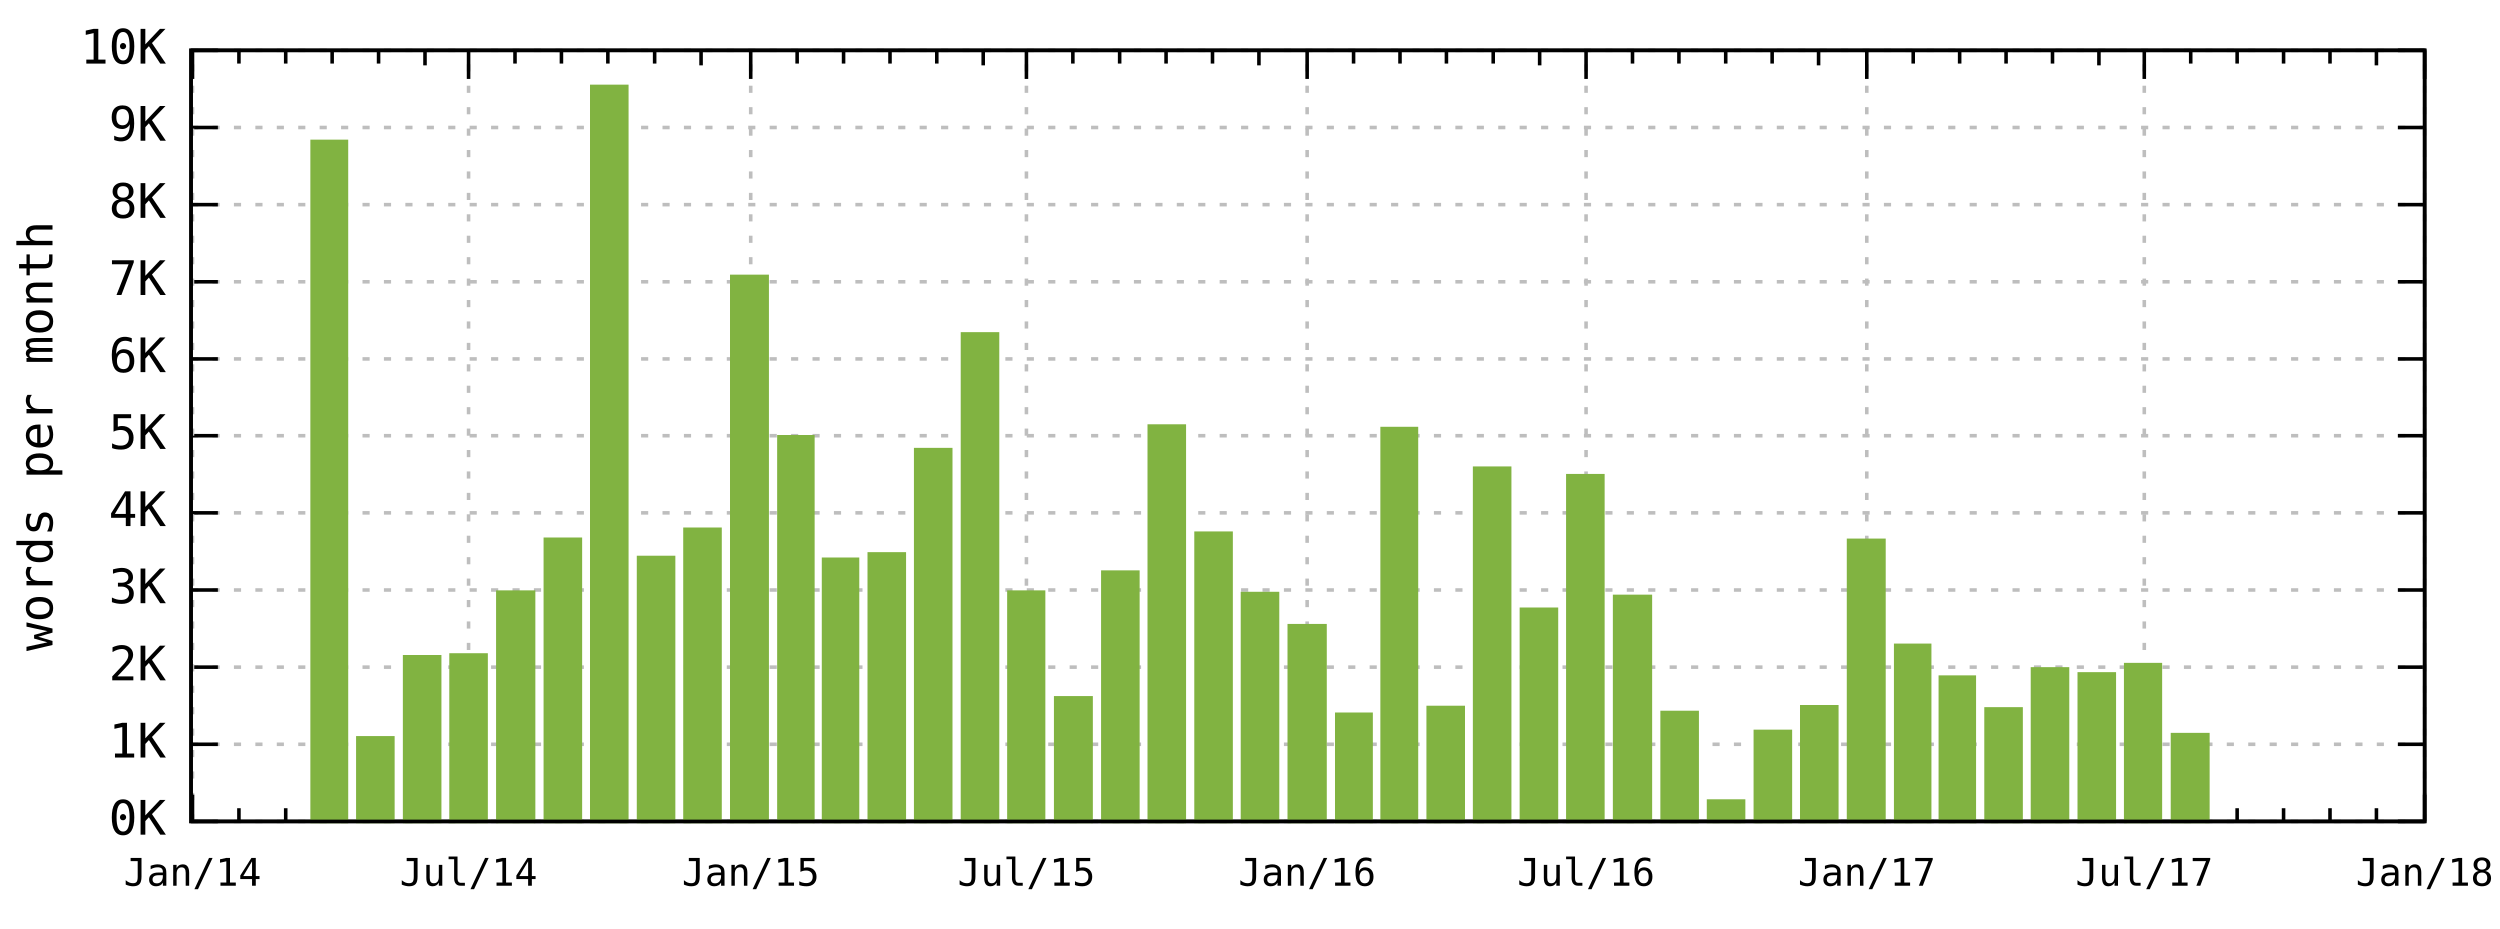
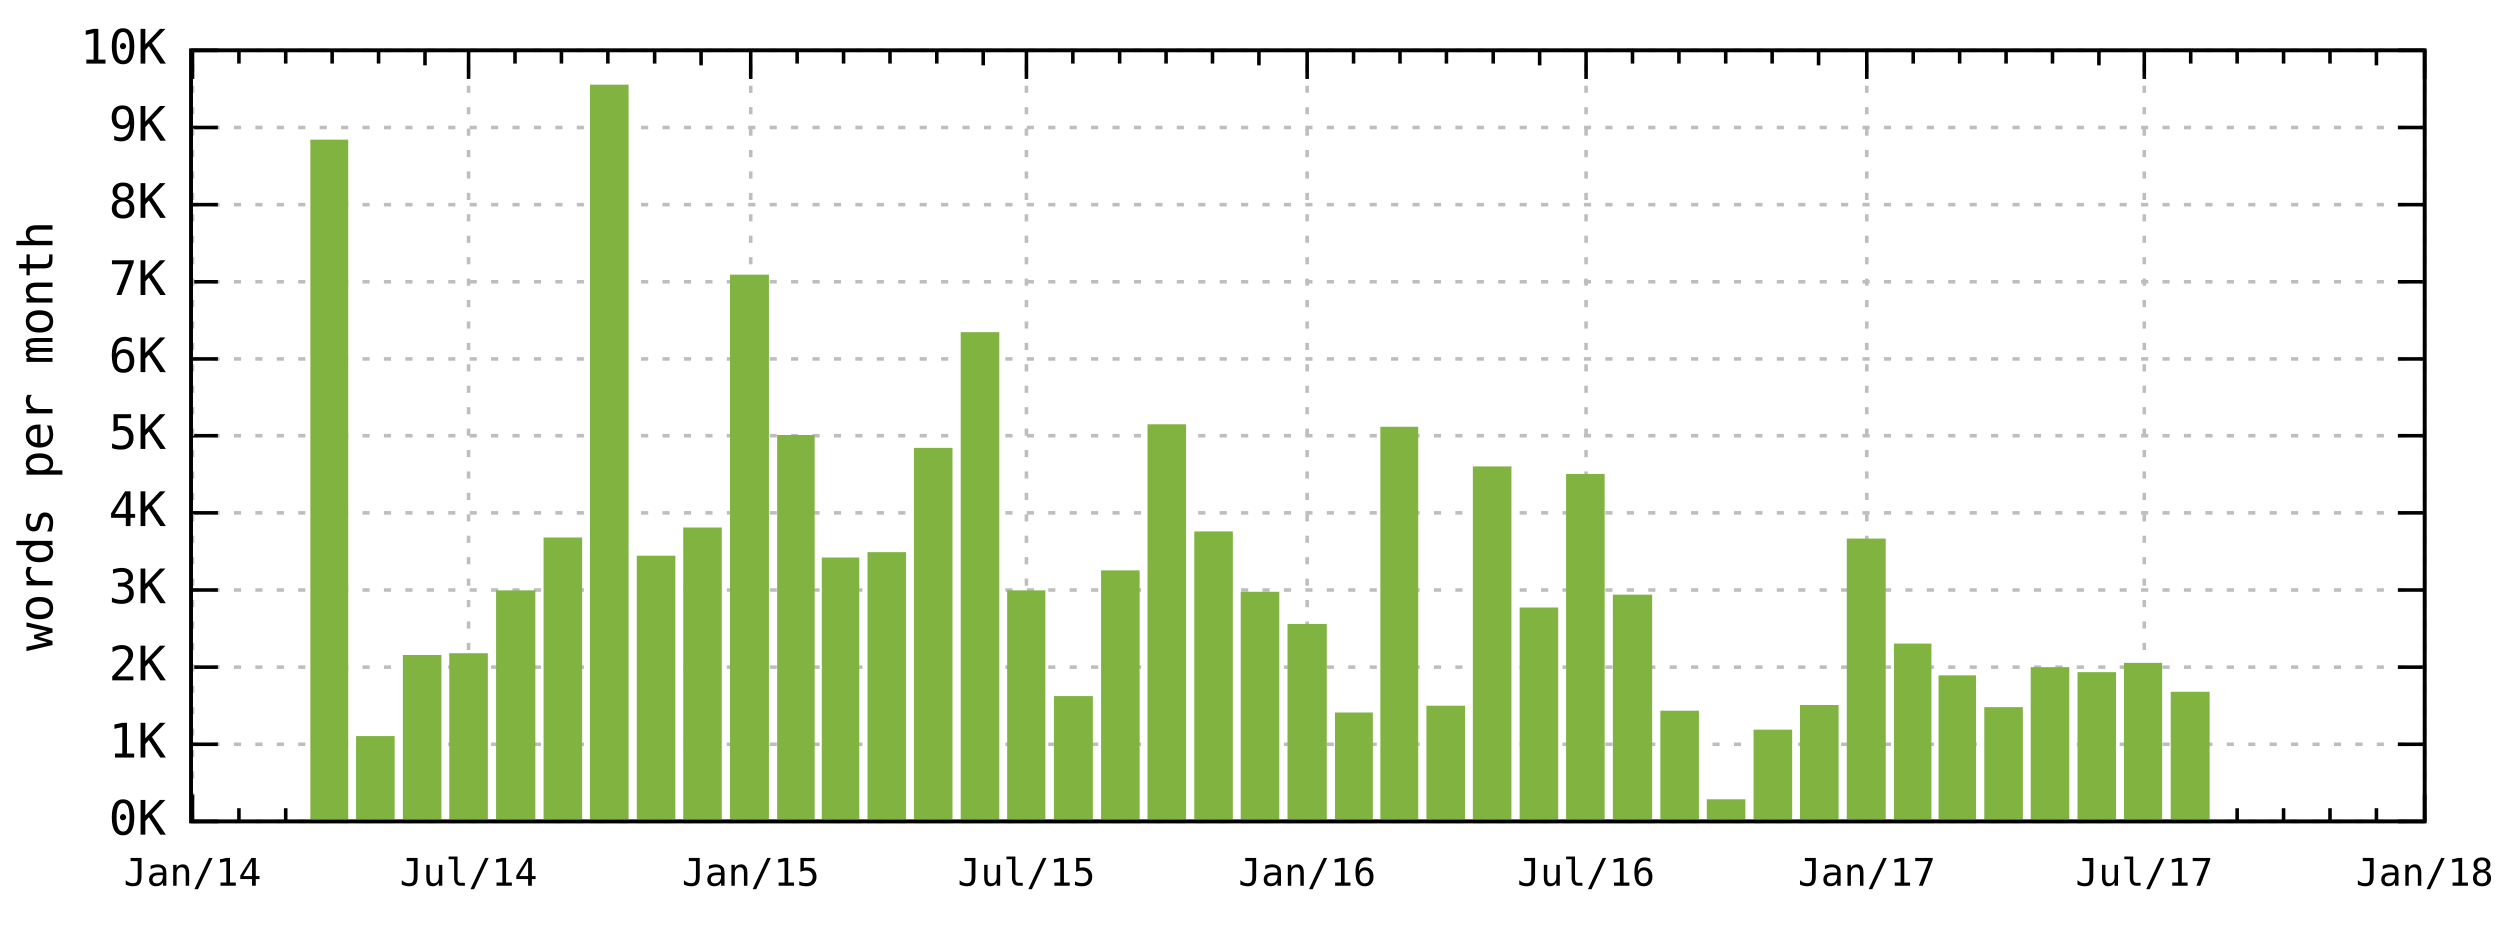
<svg xmlns="http://www.w3.org/2000/svg" xmlns:xlink="http://www.w3.org/1999/xlink" width="700" height="260" viewBox="0 0 700 260">
  <g id="gnuplot_canvas">
    <rect x="0" y="0" width="700" height="260" fill="none" />
    <defs>
      <circle id="gpDot" r="0.5" stroke-width="0.5" />
      <path id="gpPt0" stroke-width="0.267" stroke="currentColor" d="M-1,0 h2 M0,-1 v2" />
      <path id="gpPt1" stroke-width="0.267" stroke="currentColor" d="M-1,-1 L1,1 M1,-1 L-1,1" />
      <path id="gpPt2" stroke-width="0.267" stroke="currentColor" d="M-1,0 L1,0 M0,-1 L0,1 M-1,-1 L1,1 M-1,1 L1,-1" />
      <rect id="gpPt3" stroke-width="0.267" stroke="currentColor" x="-1" y="-1" width="2" height="2" />
      <rect id="gpPt4" stroke-width="0.267" stroke="currentColor" fill="currentColor" x="-1" y="-1" width="2" height="2" />
      <circle id="gpPt5" stroke-width="0.267" stroke="currentColor" cx="0" cy="0" r="1" />
      <use xlink:href="#gpPt5" id="gpPt6" fill="currentColor" stroke="none" />
      <path id="gpPt7" stroke-width="0.267" stroke="currentColor" d="M0,-1.33 L-1.33,0.67 L1.33,0.67 z" />
      <use xlink:href="#gpPt7" id="gpPt8" fill="currentColor" stroke="none" />
      <use xlink:href="#gpPt7" id="gpPt9" stroke="currentColor" transform="rotate(180)" />
      <use xlink:href="#gpPt9" id="gpPt10" fill="currentColor" stroke="none" />
      <use xlink:href="#gpPt3" id="gpPt11" stroke="currentColor" transform="rotate(45)" />
      <use xlink:href="#gpPt11" id="gpPt12" fill="currentColor" stroke="none" />
    </defs>
    <g style="fill:none; color:white; stroke:currentColor; stroke-width:1.00; stroke-linecap:butt; stroke-linejoin:miter">
</g>
    <g style="fill:none; color:black; stroke:currentColor; stroke-width:1.00; stroke-linecap:butt; stroke-linejoin:miter">
</g>
    <g style="fill:none; color:gray; stroke:currentColor; stroke-width:1.00; stroke-linecap:butt; stroke-linejoin:miter">
      <path stroke="rgb(190, 190, 190)" stroke-dasharray=" 2,4" class="gridline" d="M53.5,230.0 L678.9,230.0  h0.01" />
    </g>
    <g style="fill:none; color:black; stroke:currentColor; stroke-width:1.00; stroke-linecap:butt; stroke-linejoin:miter">
      <path stroke="black" d="M53.5,230.0 L61.0,230.0 M678.9,230.0 L671.4,230.0  h0.01" />
      <g transform="translate(46.5,233.7)" style="stroke:none; fill:rgb(0,0,0); font-family:monospace; font-size:10.00pt; text-anchor:end">
        <text>0K</text>
      </g>
    </g>
    <g style="fill:none; color:gray; stroke:currentColor; stroke-width:1.00; stroke-linecap:butt; stroke-linejoin:miter">
      <path stroke="rgb(190, 190, 190)" stroke-dasharray=" 2,4" class="gridline" d="M53.5,208.4 L678.9,208.4  h0.01" />
    </g>
    <g style="fill:none; color:black; stroke:currentColor; stroke-width:1.00; stroke-linecap:butt; stroke-linejoin:miter">
      <path stroke="black" d="M53.5,208.4 L61.0,208.4 M678.9,208.4 L671.4,208.4  h0.01" />
      <g transform="translate(46.5,212.1)" style="stroke:none; fill:rgb(0,0,0); font-family:monospace; font-size:10.00pt; text-anchor:end">
        <text>1K</text>
      </g>
    </g>
    <g style="fill:none; color:gray; stroke:currentColor; stroke-width:1.00; stroke-linecap:butt; stroke-linejoin:miter">
      <path stroke="rgb(190, 190, 190)" stroke-dasharray=" 2,4" class="gridline" d="M53.5,186.8 L678.9,186.8  h0.01" />
    </g>
    <g style="fill:none; color:black; stroke:currentColor; stroke-width:1.00; stroke-linecap:butt; stroke-linejoin:miter">
      <path stroke="black" d="M53.5,186.8 L61.0,186.8 M678.9,186.8 L671.4,186.8  h0.01" />
      <g transform="translate(46.5,190.5)" style="stroke:none; fill:rgb(0,0,0); font-family:monospace; font-size:10.00pt; text-anchor:end">
        <text>2K</text>
      </g>
    </g>
    <g style="fill:none; color:gray; stroke:currentColor; stroke-width:1.00; stroke-linecap:butt; stroke-linejoin:miter">
      <path stroke="rgb(190, 190, 190)" stroke-dasharray=" 2,4" class="gridline" d="M53.5,165.2 L678.9,165.2  h0.01" />
    </g>
    <g style="fill:none; color:black; stroke:currentColor; stroke-width:1.00; stroke-linecap:butt; stroke-linejoin:miter">
      <path stroke="black" d="M53.5,165.2 L61.0,165.2 M678.9,165.2 L671.4,165.2  h0.01" />
      <g transform="translate(46.5,168.9)" style="stroke:none; fill:rgb(0,0,0); font-family:monospace; font-size:10.00pt; text-anchor:end">
        <text>3K</text>
      </g>
    </g>
    <g style="fill:none; color:gray; stroke:currentColor; stroke-width:1.00; stroke-linecap:butt; stroke-linejoin:miter">
      <path stroke="rgb(190, 190, 190)" stroke-dasharray=" 2,4" class="gridline" d="M53.5,143.6 L678.9,143.6  h0.01" />
    </g>
    <g style="fill:none; color:black; stroke:currentColor; stroke-width:1.00; stroke-linecap:butt; stroke-linejoin:miter">
      <path stroke="black" d="M53.5,143.6 L61.0,143.6 M678.9,143.6 L671.4,143.6  h0.01" />
      <g transform="translate(46.5,147.3)" style="stroke:none; fill:rgb(0,0,0); font-family:monospace; font-size:10.00pt; text-anchor:end">
        <text>4K</text>
      </g>
    </g>
    <g style="fill:none; color:gray; stroke:currentColor; stroke-width:1.00; stroke-linecap:butt; stroke-linejoin:miter">
      <path stroke="rgb(190, 190, 190)" stroke-dasharray=" 2,4" class="gridline" d="M53.5,122.0 L678.9,122.0  h0.01" />
    </g>
    <g style="fill:none; color:black; stroke:currentColor; stroke-width:1.00; stroke-linecap:butt; stroke-linejoin:miter">
      <path stroke="black" d="M53.5,122.0 L61.0,122.0 M678.9,122.0 L671.4,122.0  h0.01" />
      <g transform="translate(46.5,125.7)" style="stroke:none; fill:rgb(0,0,0); font-family:monospace; font-size:10.00pt; text-anchor:end">
        <text>5K</text>
      </g>
    </g>
    <g style="fill:none; color:gray; stroke:currentColor; stroke-width:1.00; stroke-linecap:butt; stroke-linejoin:miter">
      <path stroke="rgb(190, 190, 190)" stroke-dasharray=" 2,4" class="gridline" d="M53.5,100.5 L678.9,100.5  h0.01" />
    </g>
    <g style="fill:none; color:black; stroke:currentColor; stroke-width:1.00; stroke-linecap:butt; stroke-linejoin:miter">
      <path stroke="black" d="M53.5,100.5 L61.0,100.5 M678.9,100.5 L671.4,100.5  h0.01" />
      <g transform="translate(46.5,104.2)" style="stroke:none; fill:rgb(0,0,0); font-family:monospace; font-size:10.00pt; text-anchor:end">
        <text>6K</text>
      </g>
    </g>
    <g style="fill:none; color:gray; stroke:currentColor; stroke-width:1.00; stroke-linecap:butt; stroke-linejoin:miter">
      <path stroke="rgb(190, 190, 190)" stroke-dasharray=" 2,4" class="gridline" d="M53.5,78.9 L678.9,78.9  h0.01" />
    </g>
    <g style="fill:none; color:black; stroke:currentColor; stroke-width:1.00; stroke-linecap:butt; stroke-linejoin:miter">
      <path stroke="black" d="M53.5,78.9 L61.0,78.9 M678.9,78.9 L671.4,78.9  h0.01" />
      <g transform="translate(46.5,82.6)" style="stroke:none; fill:rgb(0,0,0); font-family:monospace; font-size:10.00pt; text-anchor:end">
        <text>7K</text>
      </g>
    </g>
    <g style="fill:none; color:gray; stroke:currentColor; stroke-width:1.00; stroke-linecap:butt; stroke-linejoin:miter">
      <path stroke="rgb(190, 190, 190)" stroke-dasharray=" 2,4" class="gridline" d="M53.5,57.3 L678.9,57.3  h0.01" />
    </g>
    <g style="fill:none; color:black; stroke:currentColor; stroke-width:1.00; stroke-linecap:butt; stroke-linejoin:miter">
      <path stroke="black" d="M53.5,57.3 L61.0,57.3 M678.9,57.3 L671.4,57.3  h0.01" />
      <g transform="translate(46.5,61.0)" style="stroke:none; fill:rgb(0,0,0); font-family:monospace; font-size:10.00pt; text-anchor:end">
        <text>8K</text>
      </g>
    </g>
    <g style="fill:none; color:gray; stroke:currentColor; stroke-width:1.00; stroke-linecap:butt; stroke-linejoin:miter">
      <path stroke="rgb(190, 190, 190)" stroke-dasharray=" 2,4" class="gridline" d="M53.5,35.7 L678.9,35.7  h0.01" />
    </g>
    <g style="fill:none; color:black; stroke:currentColor; stroke-width:1.00; stroke-linecap:butt; stroke-linejoin:miter">
      <path stroke="black" d="M53.5,35.7 L61.0,35.7 M678.9,35.7 L671.4,35.7  h0.01" />
      <g transform="translate(46.5,39.4)" style="stroke:none; fill:rgb(0,0,0); font-family:monospace; font-size:10.00pt; text-anchor:end">
        <text>9K</text>
      </g>
    </g>
    <g style="fill:none; color:gray; stroke:currentColor; stroke-width:1.00; stroke-linecap:butt; stroke-linejoin:miter">
      <path stroke="rgb(190, 190, 190)" stroke-dasharray=" 2,4" class="gridline" d="M53.5,14.1 L678.9,14.1  h0.01" />
    </g>
    <g style="fill:none; color:black; stroke:currentColor; stroke-width:1.00; stroke-linecap:butt; stroke-linejoin:miter">
      <path stroke="black" d="M53.5,14.1 L61.0,14.1 M678.9,14.1 L671.4,14.1  h0.01" />
      <g transform="translate(46.5,17.8)" style="stroke:none; fill:rgb(0,0,0); font-family:monospace; font-size:10.00pt; text-anchor:end">
        <text>10K</text>
      </g>
    </g>
    <g style="fill:none; color:gray; stroke:currentColor; stroke-width:1.00; stroke-linecap:butt; stroke-linejoin:miter">
      <path stroke="rgb(190, 190, 190)" stroke-dasharray=" 2,4" class="gridline" d="M53.9,230.0 L53.9,14.1  h0.01" />
    </g>
    <g style="fill:none; color:black; stroke:currentColor; stroke-width:1.00; stroke-linecap:butt; stroke-linejoin:miter">
      <path stroke="black" d="M53.9,230.0 L53.9,222.5 M53.9,14.1 L53.9,21.6  h0.01" />
      <g transform="translate(53.9,248.0)" style="stroke:none; fill:rgb(0,0,0); font-family:monospace; font-size:8.00pt; text-anchor:middle">
        <text>Jan/14</text>
      </g>
      <path stroke="black" d="M66.9,230.0 L66.9,226.3 M66.9,14.1 L66.9,17.8 M80.0,230.0 L80.0,226.3 M80.0,14.1 L80.0,17.8    M93.0,230.0 L93.0,226.3 M93.0,14.1 L93.0,17.8 M106.0,230.0 L106.0,226.3 M106.0,14.1 L106.0,17.8    M119.0,230.0 L119.0,226.3 M119.0,14.1 L119.0,17.8  h0.01" />
    </g>
    <g style="fill:none; color:gray; stroke:currentColor; stroke-width:1.00; stroke-linecap:butt; stroke-linejoin:miter">
      <path stroke="rgb(190, 190, 190)" stroke-dasharray=" 2,4" class="gridline" d="M131.2,230.0 L131.2,14.1  h0.01" />
    </g>
    <g style="fill:none; color:black; stroke:currentColor; stroke-width:1.00; stroke-linecap:butt; stroke-linejoin:miter">
      <path stroke="black" d="M131.2,230.0 L131.2,222.5 M131.2,14.1 L131.2,21.6  h0.01" />
      <g transform="translate(131.2,248.0)" style="stroke:none; fill:rgb(0,0,0); font-family:monospace; font-size:8.00pt; text-anchor:middle">
        <text>Jul/14</text>
      </g>
      <path stroke="black" d="M144.2,230.0 L144.2,226.3 M144.2,14.1 L144.2,17.8 M157.2,230.0 L157.2,226.3 M157.2,14.1 L157.2,17.8    M170.2,230.0 L170.2,226.3 M170.2,14.1 L170.2,17.8 M183.3,230.0 L183.3,226.3 M183.3,14.1 L183.3,17.8    M196.3,230.0 L196.3,226.3 M196.3,14.1 L196.3,17.8  h0.01" />
    </g>
    <g style="fill:none; color:gray; stroke:currentColor; stroke-width:1.00; stroke-linecap:butt; stroke-linejoin:miter">
      <path stroke="rgb(190, 190, 190)" stroke-dasharray=" 2,4" class="gridline" d="M210.2,230.0 L210.2,14.1  h0.01" />
    </g>
    <g style="fill:none; color:black; stroke:currentColor; stroke-width:1.00; stroke-linecap:butt; stroke-linejoin:miter">
      <path stroke="black" d="M210.2,230.0 L210.2,222.5 M210.2,14.1 L210.2,21.6  h0.01" />
      <g transform="translate(210.2,248.0)" style="stroke:none; fill:rgb(0,0,0); font-family:monospace; font-size:8.00pt; text-anchor:middle">
        <text>Jan/15</text>
      </g>
      <path stroke="black" d="M223.2,230.0 L223.2,226.3 M223.2,14.1 L223.2,17.8 M236.2,230.0 L236.2,226.3 M236.2,14.1 L236.2,17.8    M249.2,230.0 L249.2,226.3 M249.2,14.1 L249.2,17.8 M262.3,230.0 L262.3,226.3 M262.3,14.1 L262.3,17.8    M275.3,230.0 L275.3,226.3 M275.3,14.1 L275.3,17.8  h0.01" />
    </g>
    <g style="fill:none; color:gray; stroke:currentColor; stroke-width:1.00; stroke-linecap:butt; stroke-linejoin:miter">
      <path stroke="rgb(190, 190, 190)" stroke-dasharray=" 2,4" class="gridline" d="M287.4,230.0 L287.4,14.1  h0.01" />
    </g>
    <g style="fill:none; color:black; stroke:currentColor; stroke-width:1.00; stroke-linecap:butt; stroke-linejoin:miter">
      <path stroke="black" d="M287.4,230.0 L287.4,222.5 M287.4,14.1 L287.4,21.6  h0.01" />
      <g transform="translate(287.4,248.0)" style="stroke:none; fill:rgb(0,0,0); font-family:monospace; font-size:8.00pt; text-anchor:middle">
        <text>Jul/15</text>
      </g>
      <path stroke="black" d="M300.4,230.0 L300.4,226.3 M300.4,14.1 L300.4,17.8 M313.5,230.0 L313.5,226.3 M313.5,14.1 L313.5,17.8    M326.5,230.0 L326.5,226.3 M326.5,14.1 L326.5,17.8 M339.5,230.0 L339.5,226.3 M339.5,14.1 L339.5,17.8    M352.5,230.0 L352.5,226.3 M352.5,14.1 L352.5,17.8  h0.01" />
    </g>
    <g style="fill:none; color:gray; stroke:currentColor; stroke-width:1.00; stroke-linecap:butt; stroke-linejoin:miter">
      <path stroke="rgb(190, 190, 190)" stroke-dasharray=" 2,4" class="gridline" d="M366.0,230.0 L366.0,14.1  h0.01" />
    </g>
    <g style="fill:none; color:black; stroke:currentColor; stroke-width:1.00; stroke-linecap:butt; stroke-linejoin:miter">
      <path stroke="black" d="M366.0,230.0 L366.0,222.5 M366.0,14.1 L366.0,21.6  h0.01" />
      <g transform="translate(366.0,248.0)" style="stroke:none; fill:rgb(0,0,0); font-family:monospace; font-size:8.00pt; text-anchor:middle">
        <text>Jan/16</text>
      </g>
      <path stroke="black" d="M379.0,230.0 L379.0,226.3 M379.0,14.1 L379.0,17.8 M392.0,230.0 L392.0,226.3 M392.0,14.1 L392.0,17.8    M405.0,230.0 L405.0,226.3 M405.0,14.1 L405.0,17.8 M418.1,230.0 L418.1,226.3 M418.1,14.1 L418.1,17.8    M431.1,230.0 L431.1,226.3 M431.1,14.1 L431.1,17.8  h0.01" />
    </g>
    <g style="fill:none; color:gray; stroke:currentColor; stroke-width:1.00; stroke-linecap:butt; stroke-linejoin:miter">
      <path stroke="rgb(190, 190, 190)" stroke-dasharray=" 2,4" class="gridline" d="M444.1,230.0 L444.1,14.1  h0.01" />
    </g>
    <g style="fill:none; color:black; stroke:currentColor; stroke-width:1.00; stroke-linecap:butt; stroke-linejoin:miter">
      <path stroke="black" d="M444.1,230.0 L444.1,222.5 M444.1,14.1 L444.1,21.6  h0.01" />
      <g transform="translate(444.1,248.0)" style="stroke:none; fill:rgb(0,0,0); font-family:monospace; font-size:8.00pt; text-anchor:middle">
        <text>Jul/16</text>
      </g>
      <path stroke="black" d="M457.1,230.0 L457.1,226.3 M457.1,14.1 L457.1,17.8 M470.1,230.0 L470.1,226.3 M470.1,14.1 L470.1,17.8    M483.2,230.0 L483.2,226.3 M483.2,14.1 L483.2,17.8 M496.2,230.0 L496.2,226.3 M496.2,14.1 L496.2,17.8    M509.2,230.0 L509.2,226.3 M509.2,14.1 L509.2,17.8  h0.01" />
    </g>
    <g style="fill:none; color:gray; stroke:currentColor; stroke-width:1.00; stroke-linecap:butt; stroke-linejoin:miter">
      <path stroke="rgb(190, 190, 190)" stroke-dasharray=" 2,4" class="gridline" d="M522.7,230.0 L522.7,14.1  h0.01" />
    </g>
    <g style="fill:none; color:black; stroke:currentColor; stroke-width:1.00; stroke-linecap:butt; stroke-linejoin:miter">
      <path stroke="black" d="M522.7,230.0 L522.7,222.5 M522.7,14.1 L522.7,21.6  h0.01" />
      <g transform="translate(522.7,248.0)" style="stroke:none; fill:rgb(0,0,0); font-family:monospace; font-size:8.00pt; text-anchor:middle">
        <text>Jan/17</text>
      </g>
      <path stroke="black" d="M535.7,230.0 L535.7,226.3 M535.7,14.1 L535.7,17.8 M548.7,230.0 L548.7,226.3 M548.7,14.1 L548.7,17.8    M561.7,230.0 L561.7,226.3 M561.7,14.1 L561.7,17.8 M574.7,230.0 L574.7,226.3 M574.7,14.1 L574.7,17.8    M587.7,230.0 L587.7,226.3 M587.7,14.1 L587.7,17.8  h0.01" />
    </g>
    <g style="fill:none; color:gray; stroke:currentColor; stroke-width:1.00; stroke-linecap:butt; stroke-linejoin:miter">
      <path stroke="rgb(190, 190, 190)" stroke-dasharray=" 2,4" class="gridline" d="M600.4,230.0 L600.4,14.1  h0.01" />
    </g>
    <g style="fill:none; color:black; stroke:currentColor; stroke-width:1.00; stroke-linecap:butt; stroke-linejoin:miter">
      <path stroke="black" d="M600.4,230.0 L600.4,222.5 M600.4,14.1 L600.4,21.6  h0.01" />
      <g transform="translate(600.4,248.0)" style="stroke:none; fill:rgb(0,0,0); font-family:monospace; font-size:8.00pt; text-anchor:middle">
        <text>Jul/17</text>
      </g>
      <path stroke="black" d="M613.4,230.0 L613.4,226.3 M613.4,14.1 L613.4,17.8 M626.4,230.0 L626.4,226.3 M626.4,14.1 L626.4,17.8    M639.4,230.0 L639.4,226.3 M639.4,14.1 L639.4,17.8 M652.4,230.0 L652.4,226.3 M652.4,14.1 L652.4,17.8    M665.4,230.0 L665.4,226.3 M665.4,14.1 L665.4,17.8  h0.01" />
    </g>
    <g style="fill:none; color:gray; stroke:currentColor; stroke-width:1.00; stroke-linecap:butt; stroke-linejoin:miter">
      <path stroke="rgb(190, 190, 190)" stroke-dasharray=" 2,4" class="gridline" d="M678.9,230.0 L678.9,14.1  h0.01" />
    </g>
    <g style="fill:none; color:black; stroke:currentColor; stroke-width:1.00; stroke-linecap:butt; stroke-linejoin:miter">
      <path stroke="black" d="M678.9,230.0 L678.9,222.5 M678.9,14.1 L678.9,21.6  h0.01" />
      <g transform="translate(678.9,248.0)" style="stroke:none; fill:rgb(0,0,0); font-family:monospace; font-size:8.00pt; text-anchor:middle">
        <text>Jan/18</text>
      </g>
      <path stroke="black" d="M53.5,14.1 L53.5,230.0 L678.9,230.0 L678.9,14.1 L53.5,14.1 Z  h0.01" />
      <g transform="translate(14.7,122.1) rotate(270)" style="stroke:none; fill:rgb(0,0,0); font-family:monospace; font-size:10.00pt; text-anchor:middle">
        <text>words per month</text>
      </g>
    </g>
    <g id="gnuplot_plot_1">
      <g style="fill:none; color:red; stroke:currentColor; stroke-width:1.00; stroke-linecap:butt; stroke-linejoin:miter">
        <g style="stroke:none; shape-rendering:crispEdges">
          <polygon fill="rgb(129, 179,  65)" points="87.4,230.0 97.1,230.0 97.1,39.5 87.4,39.5 " />
        </g>
        <path stroke="rgb(129, 179,  65)" d="M87.4,230.0 L87.4,39.6 L97.0,39.6 L97.0,230.0 L87.4,230.0 Z  h0.01" />
        <g style="stroke:none; shape-rendering:crispEdges">
          <polygon fill="rgb(129, 179,  65)" points="100.2,230.0 110.1,230.0 110.1,206.5 100.2,206.5 " />
        </g>
        <path stroke="rgb(129, 179,  65)" d="M100.2,230.0 L100.2,206.6 L110.0,206.6 L110.0,230.0 L100.2,230.0 Z  h0.01" />
        <g style="stroke:none; shape-rendering:crispEdges">
          <polygon fill="rgb(129, 179,  65)" points="113.3,230.0 123.2,230.0 123.2,183.8 113.3,183.8 " />
        </g>
        <path stroke="rgb(129, 179,  65)" d="M113.3,230.0 L113.3,183.9 L123.1,183.9 L123.1,230.0 L113.3,230.0 Z  h0.01" />
        <g style="stroke:none; shape-rendering:crispEdges">
          <polygon fill="rgb(129, 179,  65)" points="126.3,230.0 136.2,230.0 136.2,183.3 126.3,183.3 " />
        </g>
        <path stroke="rgb(129, 179,  65)" d="M126.3,230.0 L126.3,183.4 L136.1,183.4 L136.1,230.0 L126.3,230.0 Z  h0.01" />
        <g style="stroke:none; shape-rendering:crispEdges">
          <polygon fill="rgb(129, 179,  65)" points="139.4,230.0 149.5,230.0 149.5,165.7 139.4,165.7 " />
        </g>
        <path stroke="rgb(129, 179,  65)" d="M139.4,230.0 L139.4,165.8 L149.4,165.8 L149.4,230.0 L139.4,230.0 Z  h0.01" />
        <g style="stroke:none; shape-rendering:crispEdges">
          <polygon fill="rgb(129, 179,  65)" points="152.7,230.0 162.6,230.0 162.6,150.9 152.7,150.9 " />
        </g>
        <path stroke="rgb(129, 179,  65)" d="M152.7,230.0 L152.7,151.0 L162.5,151.0 L162.5,230.0 L152.7,230.0 Z  h0.01" />
        <g style="stroke:none; shape-rendering:crispEdges">
          <polygon fill="rgb(129, 179,  65)" points="165.7,230.0 175.6,230.0 175.6,24.1 165.7,24.1 " />
        </g>
        <path stroke="rgb(129, 179,  65)" d="M165.7,230.0 L165.7,24.2 L175.5,24.2 L175.5,230.0 L165.7,230.0 Z  h0.01" />
        <g style="stroke:none; shape-rendering:crispEdges">
          <polygon fill="rgb(129, 179,  65)" points="178.8,230.0 188.7,230.0 188.7,156.0 178.8,156.0 " />
        </g>
        <path stroke="rgb(129, 179,  65)" d="M178.8,230.0 L178.8,156.1 L188.6,156.1 L188.6,230.0 L178.8,230.0 Z  h0.01" />
        <g style="stroke:none; shape-rendering:crispEdges">
          <polygon fill="rgb(129, 179,  65)" points="191.8,230.0 201.7,230.0 201.7,148.1 191.8,148.1 " />
        </g>
        <path stroke="rgb(129, 179,  65)" d="M191.8,230.0 L191.8,148.2 L201.6,148.2 L201.6,230.0 L191.8,230.0 Z  h0.01" />
        <g style="stroke:none; shape-rendering:crispEdges">
          <polygon fill="rgb(129, 179,  65)" points="204.9,230.0 214.9,230.0 214.9,77.3 204.9,77.3 " />
        </g>
        <path stroke="rgb(129, 179,  65)" d="M204.9,230.0 L204.9,77.4 L214.8,77.4 L214.8,230.0 L204.9,230.0 Z  h0.01" />
        <g style="stroke:none; shape-rendering:crispEdges">
          <polygon fill="rgb(129, 179,  65)" points="218.1,230.0 227.7,230.0 227.7,122.2 218.1,122.2 " />
        </g>
        <path stroke="rgb(129, 179,  65)" d="M218.1,230.0 L218.1,122.3 L227.6,122.3 L227.6,230.0 L218.1,230.0 Z  h0.01" />
        <g style="stroke:none; shape-rendering:crispEdges">
          <polygon fill="rgb(129, 179,  65)" points="230.6,230.0 240.2,230.0 240.2,156.5 230.6,156.5 " />
        </g>
        <path stroke="rgb(129, 179,  65)" d="M230.6,230.0 L230.6,156.6 L240.1,156.6 L240.1,230.0 L230.6,230.0 Z  h0.01" />
        <g style="stroke:none; shape-rendering:crispEdges">
          <polygon fill="rgb(129, 179,  65)" points="243.4,230.0 253.3,230.0 253.3,155.0 243.4,155.0 " />
        </g>
        <path stroke="rgb(129, 179,  65)" d="M243.4,230.0 L243.4,155.1 L253.2,155.1 L253.2,230.0 L243.4,230.0 Z  h0.01" />
        <g style="stroke:none; shape-rendering:crispEdges">
          <polygon fill="rgb(129, 179,  65)" points="256.4,230.0 266.3,230.0 266.3,125.8 256.4,125.8 " />
        </g>
        <path stroke="rgb(129, 179,  65)" d="M256.4,230.0 L256.4,125.9 L266.2,125.9 L266.2,230.0 L256.4,230.0 Z  h0.01" />
        <g style="stroke:none; shape-rendering:crispEdges">
          <polygon fill="rgb(129, 179,  65)" points="269.5,230.0 279.4,230.0 279.4,93.4 269.5,93.4 " />
        </g>
        <path stroke="rgb(129, 179,  65)" d="M269.5,230.0 L269.5,93.5 L279.3,93.5 L279.3,230.0 L269.5,230.0 Z  h0.01" />
        <g style="stroke:none; shape-rendering:crispEdges">
          <polygon fill="rgb(129, 179,  65)" points="282.5,230.0 292.3,230.0 292.3,165.7 282.5,165.7 " />
        </g>
        <path stroke="rgb(129, 179,  65)" d="M282.5,230.0 L282.5,165.8 L292.2,165.8 L292.2,230.0 L282.5,230.0 Z  h0.01" />
        <g style="stroke:none; shape-rendering:crispEdges">
          <polygon fill="rgb(129, 179,  65)" points="295.6,230.0 305.6,230.0 305.6,195.3 295.6,195.3 " />
        </g>
        <path stroke="rgb(129, 179,  65)" d="M295.6,230.0 L295.6,195.4 L305.5,195.4 L305.5,230.0 L295.6,230.0 Z  h0.01" />
        <g style="stroke:none; shape-rendering:crispEdges">
          <polygon fill="rgb(129, 179,  65)" points="308.8,230.0 318.7,230.0 318.7,160.1 308.8,160.1 " />
        </g>
        <path stroke="rgb(129, 179,  65)" d="M308.8,230.0 L308.8,160.2 L318.6,160.2 L318.6,230.0 L308.8,230.0 Z  h0.01" />
        <g style="stroke:none; shape-rendering:crispEdges">
          <polygon fill="rgb(129, 179,  65)" points="321.8,230.0 331.7,230.0 331.7,119.2 321.8,119.2 " />
        </g>
        <path stroke="rgb(129, 179,  65)" d="M321.8,230.0 L321.8,119.3 L331.6,119.3 L331.6,230.0 L321.8,230.0 Z  h0.01" />
        <g style="stroke:none; shape-rendering:crispEdges">
          <polygon fill="rgb(129, 179,  65)" points="334.9,230.0 344.8,230.0 344.8,149.2 334.9,149.2 " />
        </g>
        <path stroke="rgb(129, 179,  65)" d="M334.9,230.0 L334.9,149.3 L344.7,149.3 L344.7,230.0 L334.9,230.0 Z  h0.01" />
        <g style="stroke:none; shape-rendering:crispEdges">
          <polygon fill="rgb(129, 179,  65)" points="347.9,230.0 357.8,230.0 357.8,166.1 347.9,166.1 " />
        </g>
        <path stroke="rgb(129, 179,  65)" d="M347.9,230.0 L347.9,166.2 L357.7,166.2 L357.7,230.0 L347.9,230.0 Z  h0.01" />
        <g style="stroke:none; shape-rendering:crispEdges">
          <polygon fill="rgb(129, 179,  65)" points="361.0,230.0 371.1,230.0 371.1,175.1 361.0,175.1 " />
        </g>
        <path stroke="rgb(129, 179,  65)" d="M361.0,230.0 L361.0,175.2 L371.0,175.2 L371.0,230.0 L361.0,230.0 Z  h0.01" />
        <g style="stroke:none; shape-rendering:crispEdges">
          <polygon fill="rgb(129, 179,  65)" points="374.3,230.0 384.0,230.0 384.0,199.9 374.3,199.9 " />
        </g>
        <path stroke="rgb(129, 179,  65)" d="M374.3,230.0 L374.3,200.0 L383.9,200.0 L383.9,230.0 L374.3,230.0 Z  h0.01" />
        <g style="stroke:none; shape-rendering:crispEdges">
          <polygon fill="rgb(129, 179,  65)" points="387.0,230.0 396.7,230.0 396.7,119.9 387.0,119.9 " />
        </g>
        <path stroke="rgb(129, 179,  65)" d="M387.0,230.0 L387.0,120.0 L396.6,120.0 L396.6,230.0 L387.0,230.0 Z  h0.01" />
        <g style="stroke:none; shape-rendering:crispEdges">
          <polygon fill="rgb(129, 179,  65)" points="399.9,230.0 409.8,230.0 409.8,198.0 399.9,198.0 " />
        </g>
        <path stroke="rgb(129, 179,  65)" d="M399.9,230.0 L399.9,198.1 L409.7,198.1 L409.7,230.0 L399.9,230.0 Z  h0.01" />
        <g style="stroke:none; shape-rendering:crispEdges">
          <polygon fill="rgb(129, 179,  65)" points="412.9,230.0 422.8,230.0 422.8,131.0 412.9,131.0 " />
        </g>
        <path stroke="rgb(129, 179,  65)" d="M412.9,230.0 L412.9,131.1 L422.7,131.1 L422.7,230.0 L412.9,230.0 Z  h0.01" />
        <g style="stroke:none; shape-rendering:crispEdges">
          <polygon fill="rgb(129, 179,  65)" points="426.0,230.0 435.9,230.0 435.9,170.5 426.0,170.5 " />
        </g>
        <path stroke="rgb(129, 179,  65)" d="M426.0,230.0 L426.0,170.6 L435.8,170.6 L435.8,230.0 L426.0,230.0 Z  h0.01" />
        <g style="stroke:none; shape-rendering:crispEdges">
          <polygon fill="rgb(129, 179,  65)" points="439.0,230.0 448.9,230.0 448.9,133.1 439.0,133.1 " />
        </g>
        <path stroke="rgb(129, 179,  65)" d="M439.0,230.0 L439.0,133.2 L448.8,133.2 L448.8,230.0 L439.0,230.0 Z  h0.01" />
        <g style="stroke:none; shape-rendering:crispEdges">
          <polygon fill="rgb(129, 179,  65)" points="452.1,230.0 462.2,230.0 462.2,166.9 452.1,166.9 " />
        </g>
        <path stroke="rgb(129, 179,  65)" d="M452.1,230.0 L452.1,167.0 L462.1,167.0 L462.1,230.0 L452.1,230.0 Z  h0.01" />
        <g style="stroke:none; shape-rendering:crispEdges">
          <polygon fill="rgb(129, 179,  65)" points="465.4,230.0 475.3,230.0 475.3,199.4 465.4,199.4 " />
        </g>
        <path stroke="rgb(129, 179,  65)" d="M465.4,230.0 L465.4,199.5 L475.2,199.5 L475.2,230.0 L465.4,230.0 Z  h0.01" />
        <g style="stroke:none; shape-rendering:crispEdges">
          <polygon fill="rgb(129, 179,  65)" points="478.4,230.0 488.3,230.0 488.3,224.2 478.4,224.2 " />
        </g>
        <path stroke="rgb(129, 179,  65)" d="M478.4,230.0 L478.4,224.3 L488.2,224.3 L488.2,230.0 L478.4,230.0 Z  h0.01" />
        <g style="stroke:none; shape-rendering:crispEdges">
          <polygon fill="rgb(129, 179,  65)" points="491.5,230.0 501.4,230.0 501.4,204.7 491.5,204.7 " />
        </g>
        <path stroke="rgb(129, 179,  65)" d="M491.5,230.0 L491.5,204.8 L501.3,204.8 L501.3,230.0 L491.5,230.0 Z  h0.01" />
        <g style="stroke:none; shape-rendering:crispEdges">
          <polygon fill="rgb(129, 179,  65)" points="504.5,230.0 514.4,230.0 514.4,197.8 504.5,197.8 " />
        </g>
        <path stroke="rgb(129, 179,  65)" d="M504.5,230.0 L504.5,197.9 L514.3,197.9 L514.3,230.0 L504.5,230.0 Z  h0.01" />
        <g style="stroke:none; shape-rendering:crispEdges">
          <polygon fill="rgb(129, 179,  65)" points="517.6,230.0 527.6,230.0 527.6,151.2 517.6,151.2 " />
        </g>
        <path stroke="rgb(129, 179,  65)" d="M517.6,230.0 L517.6,151.3 L527.5,151.3 L527.5,230.0 L517.6,230.0 Z  h0.01" />
        <g style="stroke:none; shape-rendering:crispEdges">
          <polygon fill="rgb(129, 179,  65)" points="530.8,230.0 540.4,230.0 540.4,180.6 530.8,180.6 " />
        </g>
        <path stroke="rgb(129, 179,  65)" d="M530.8,230.0 L530.8,180.7 L540.3,180.7 L540.3,230.0 L530.8,230.0 Z  h0.01" />
        <g style="stroke:none; shape-rendering:crispEdges">
          <polygon fill="rgb(129, 179,  65)" points="543.3,230.0 552.9,230.0 552.9,189.5 543.3,189.5 " />
        </g>
        <path stroke="rgb(129, 179,  65)" d="M543.3,230.0 L543.3,189.6 L552.8,189.6 L552.8,230.0 L543.3,230.0 Z  h0.01" />
        <g style="stroke:none; shape-rendering:crispEdges">
          <polygon fill="rgb(129, 179,  65)" points="556.1,230.0 566.0,230.0 566.0,198.4 556.1,198.4 " />
        </g>
        <path stroke="rgb(129, 179,  65)" d="M556.1,230.0 L556.1,198.5 L565.9,198.5 L565.9,230.0 L556.1,230.0 Z  h0.01" />
        <g style="stroke:none; shape-rendering:crispEdges">
          <polygon fill="rgb(129, 179,  65)" points="569.1,230.0 579.0,230.0 579.0,187.2 569.1,187.2 " />
        </g>
        <path stroke="rgb(129, 179,  65)" d="M569.1,230.0 L569.1,187.3 L578.9,187.3 L578.9,230.0 L569.1,230.0 Z  h0.01" />
        <g style="stroke:none; shape-rendering:crispEdges">
          <polygon fill="rgb(129, 179,  65)" points="582.2,230.0 592.1,230.0 592.1,188.6 582.2,188.6 " />
        </g>
        <path stroke="rgb(129, 179,  65)" d="M582.2,230.0 L582.2,188.7 L592.0,188.7 L592.0,230.0 L582.2,230.0 Z  h0.01" />
        <g style="stroke:none; shape-rendering:crispEdges">
          <polygon fill="rgb(129, 179,  65)" points="595.2,230.0 605.0,230.0 605.0,186.0 595.2,186.0 " />
        </g>
        <path stroke="rgb(129, 179,  65)" d="M595.2,230.0 L595.2,186.1 L604.9,186.1 L604.9,230.0 L595.2,230.0 Z  h0.01" />
        <g style="stroke:none; shape-rendering:crispEdges">
-           <polygon fill="rgb(129, 179,  65)" points="608.3,230.0 618.3,230.0 618.3,205.6 608.3,205.6 " />
-         </g>
-         <path stroke="rgb(129, 179,  65)" d="M608.3,230.0 L608.3,205.7 L618.2,205.7 L618.2,230.0 L608.3,230.0 Z  h0.01" />
+           <polygon fill="rgb(129, 179,  65)" points="608.3,230.0 618.3,230.0 618.3,194.1 608.3,194.1 " />
+         </g>
+         <path stroke="rgb(129, 179,  65)" d="M608.3,230.0 L608.3,194.2 L618.2,194.2 L618.2,230.0 L608.3,230.0 Z  h0.01" />
      </g>
    </g>
    <g style="fill:none; color:black; stroke:currentColor; stroke-width:1.00; stroke-linecap:butt; stroke-linejoin:miter">
      <path stroke="black" d="M53.5,14.1 L53.5,230.0 L678.9,230.0 L678.9,14.1 L53.5,14.1 Z  h0.01" />
    </g>
  </g>
</svg>
